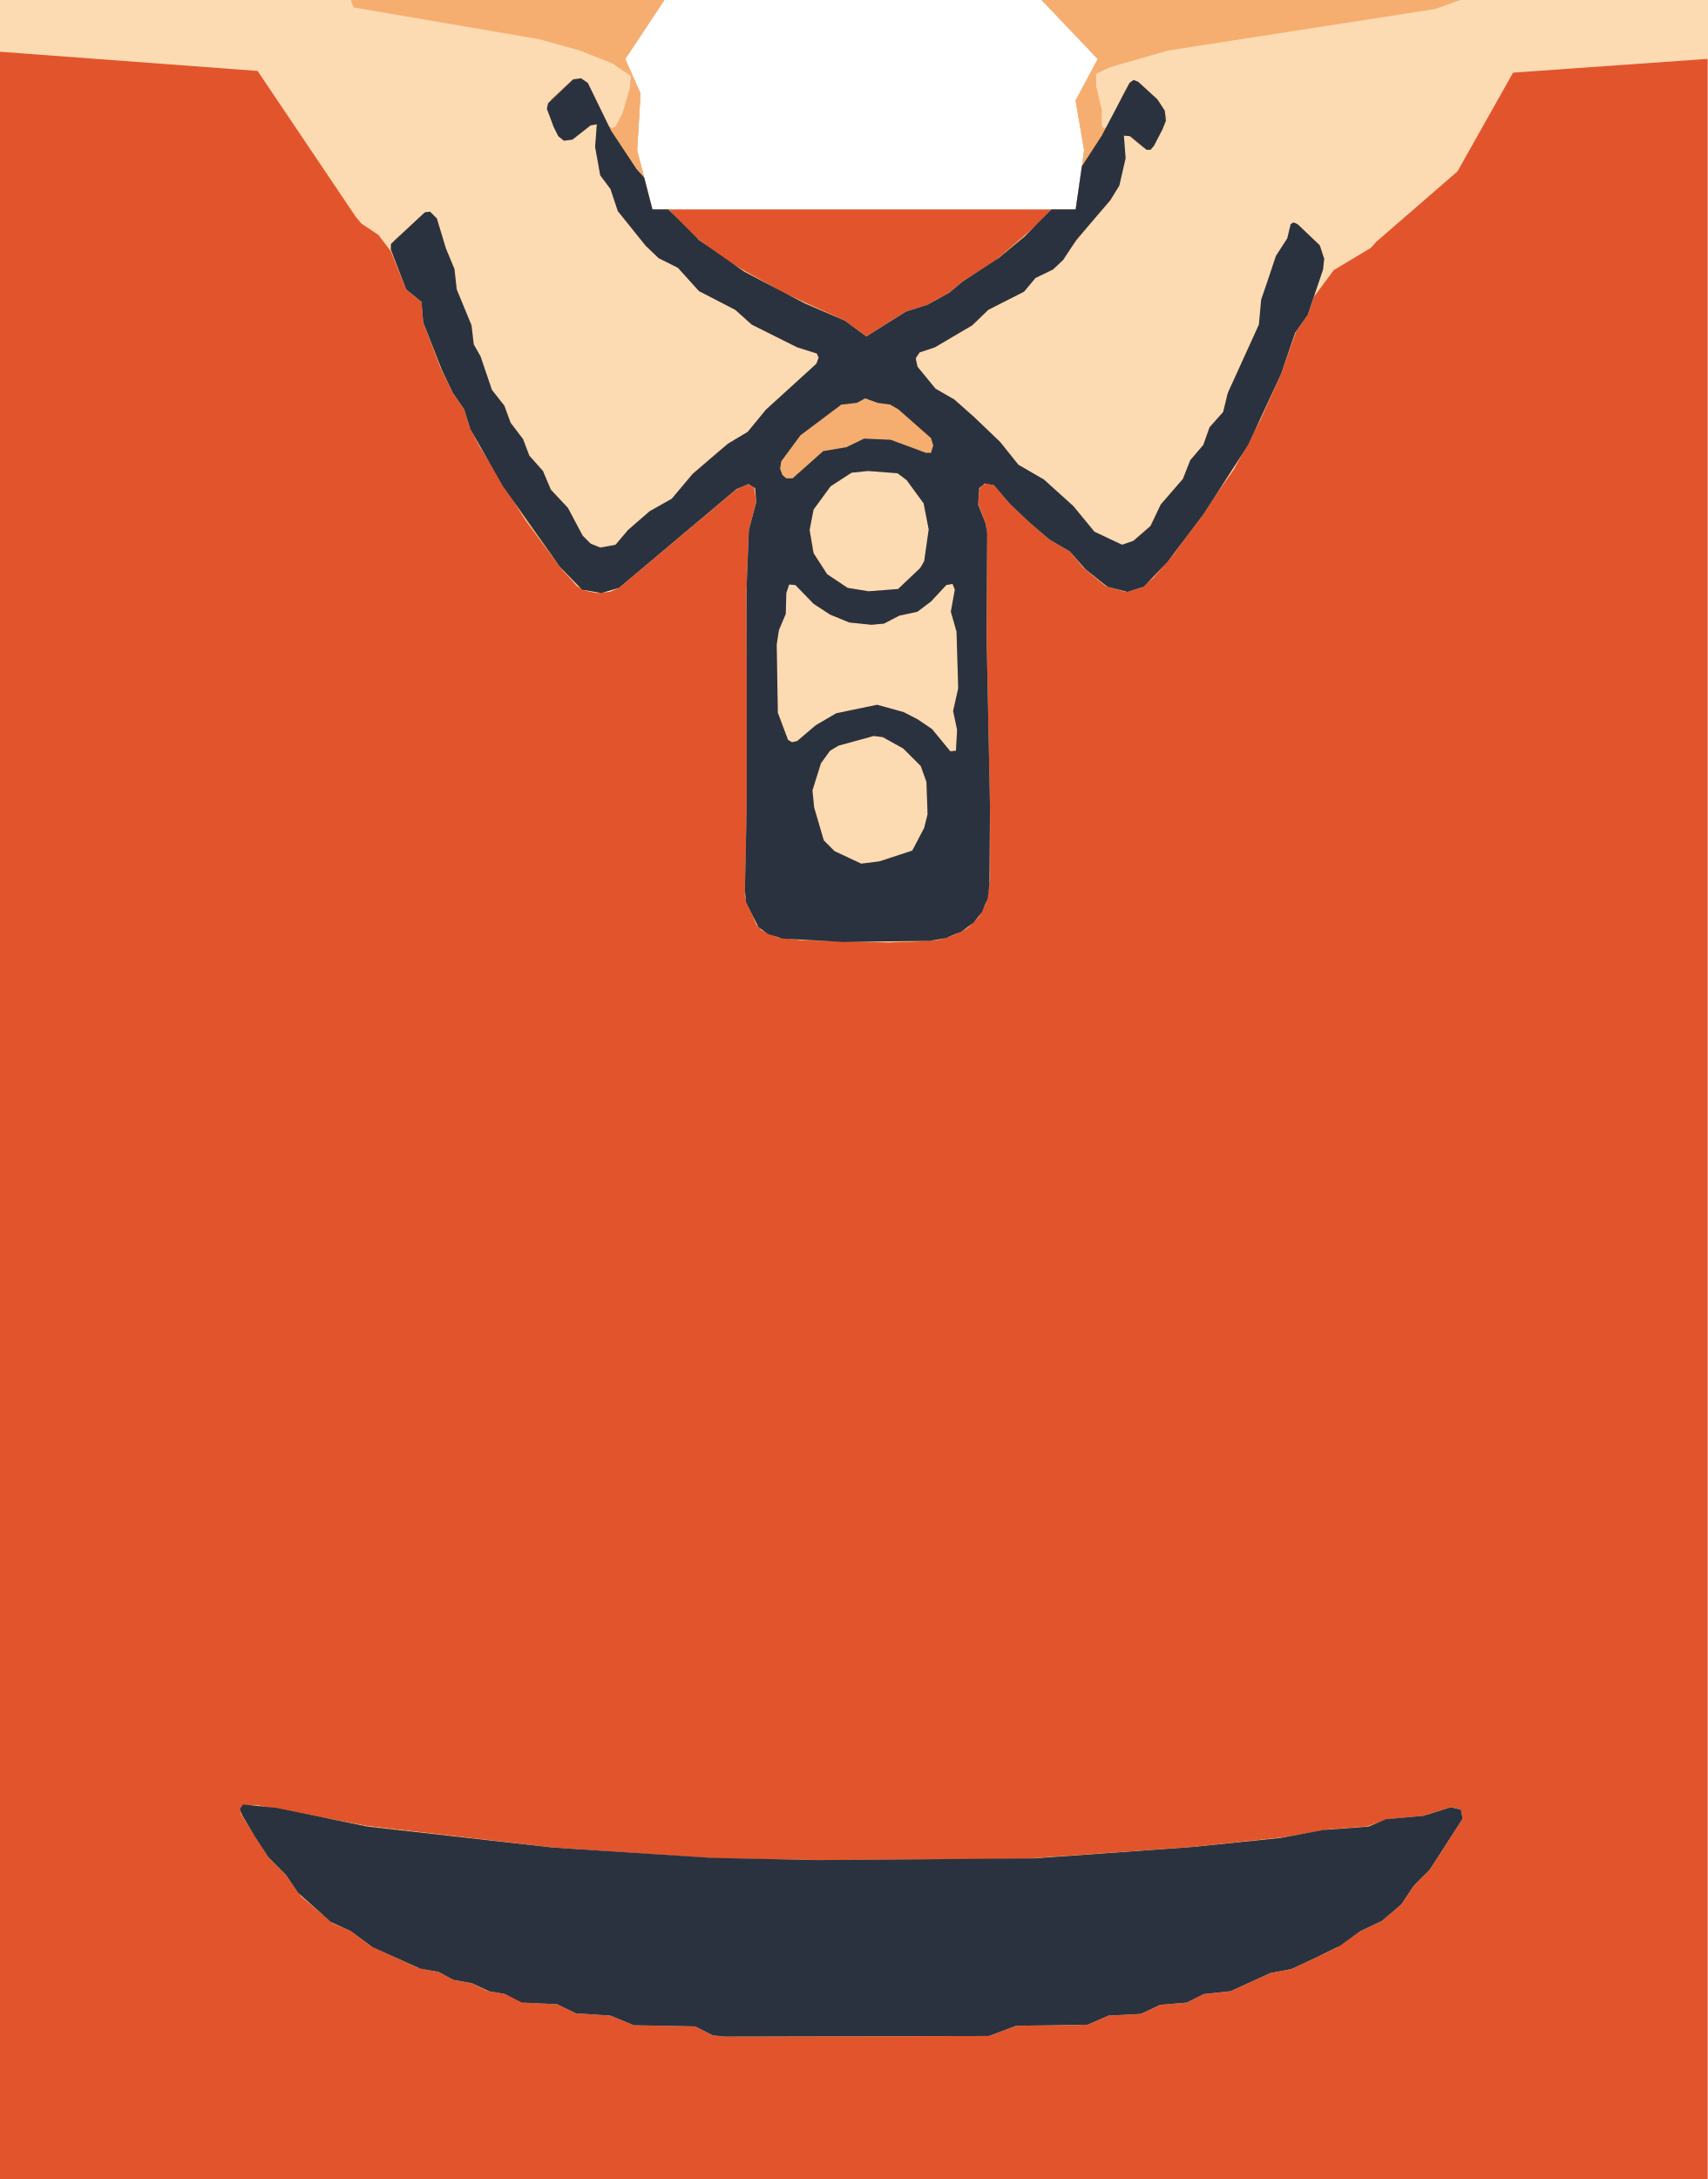
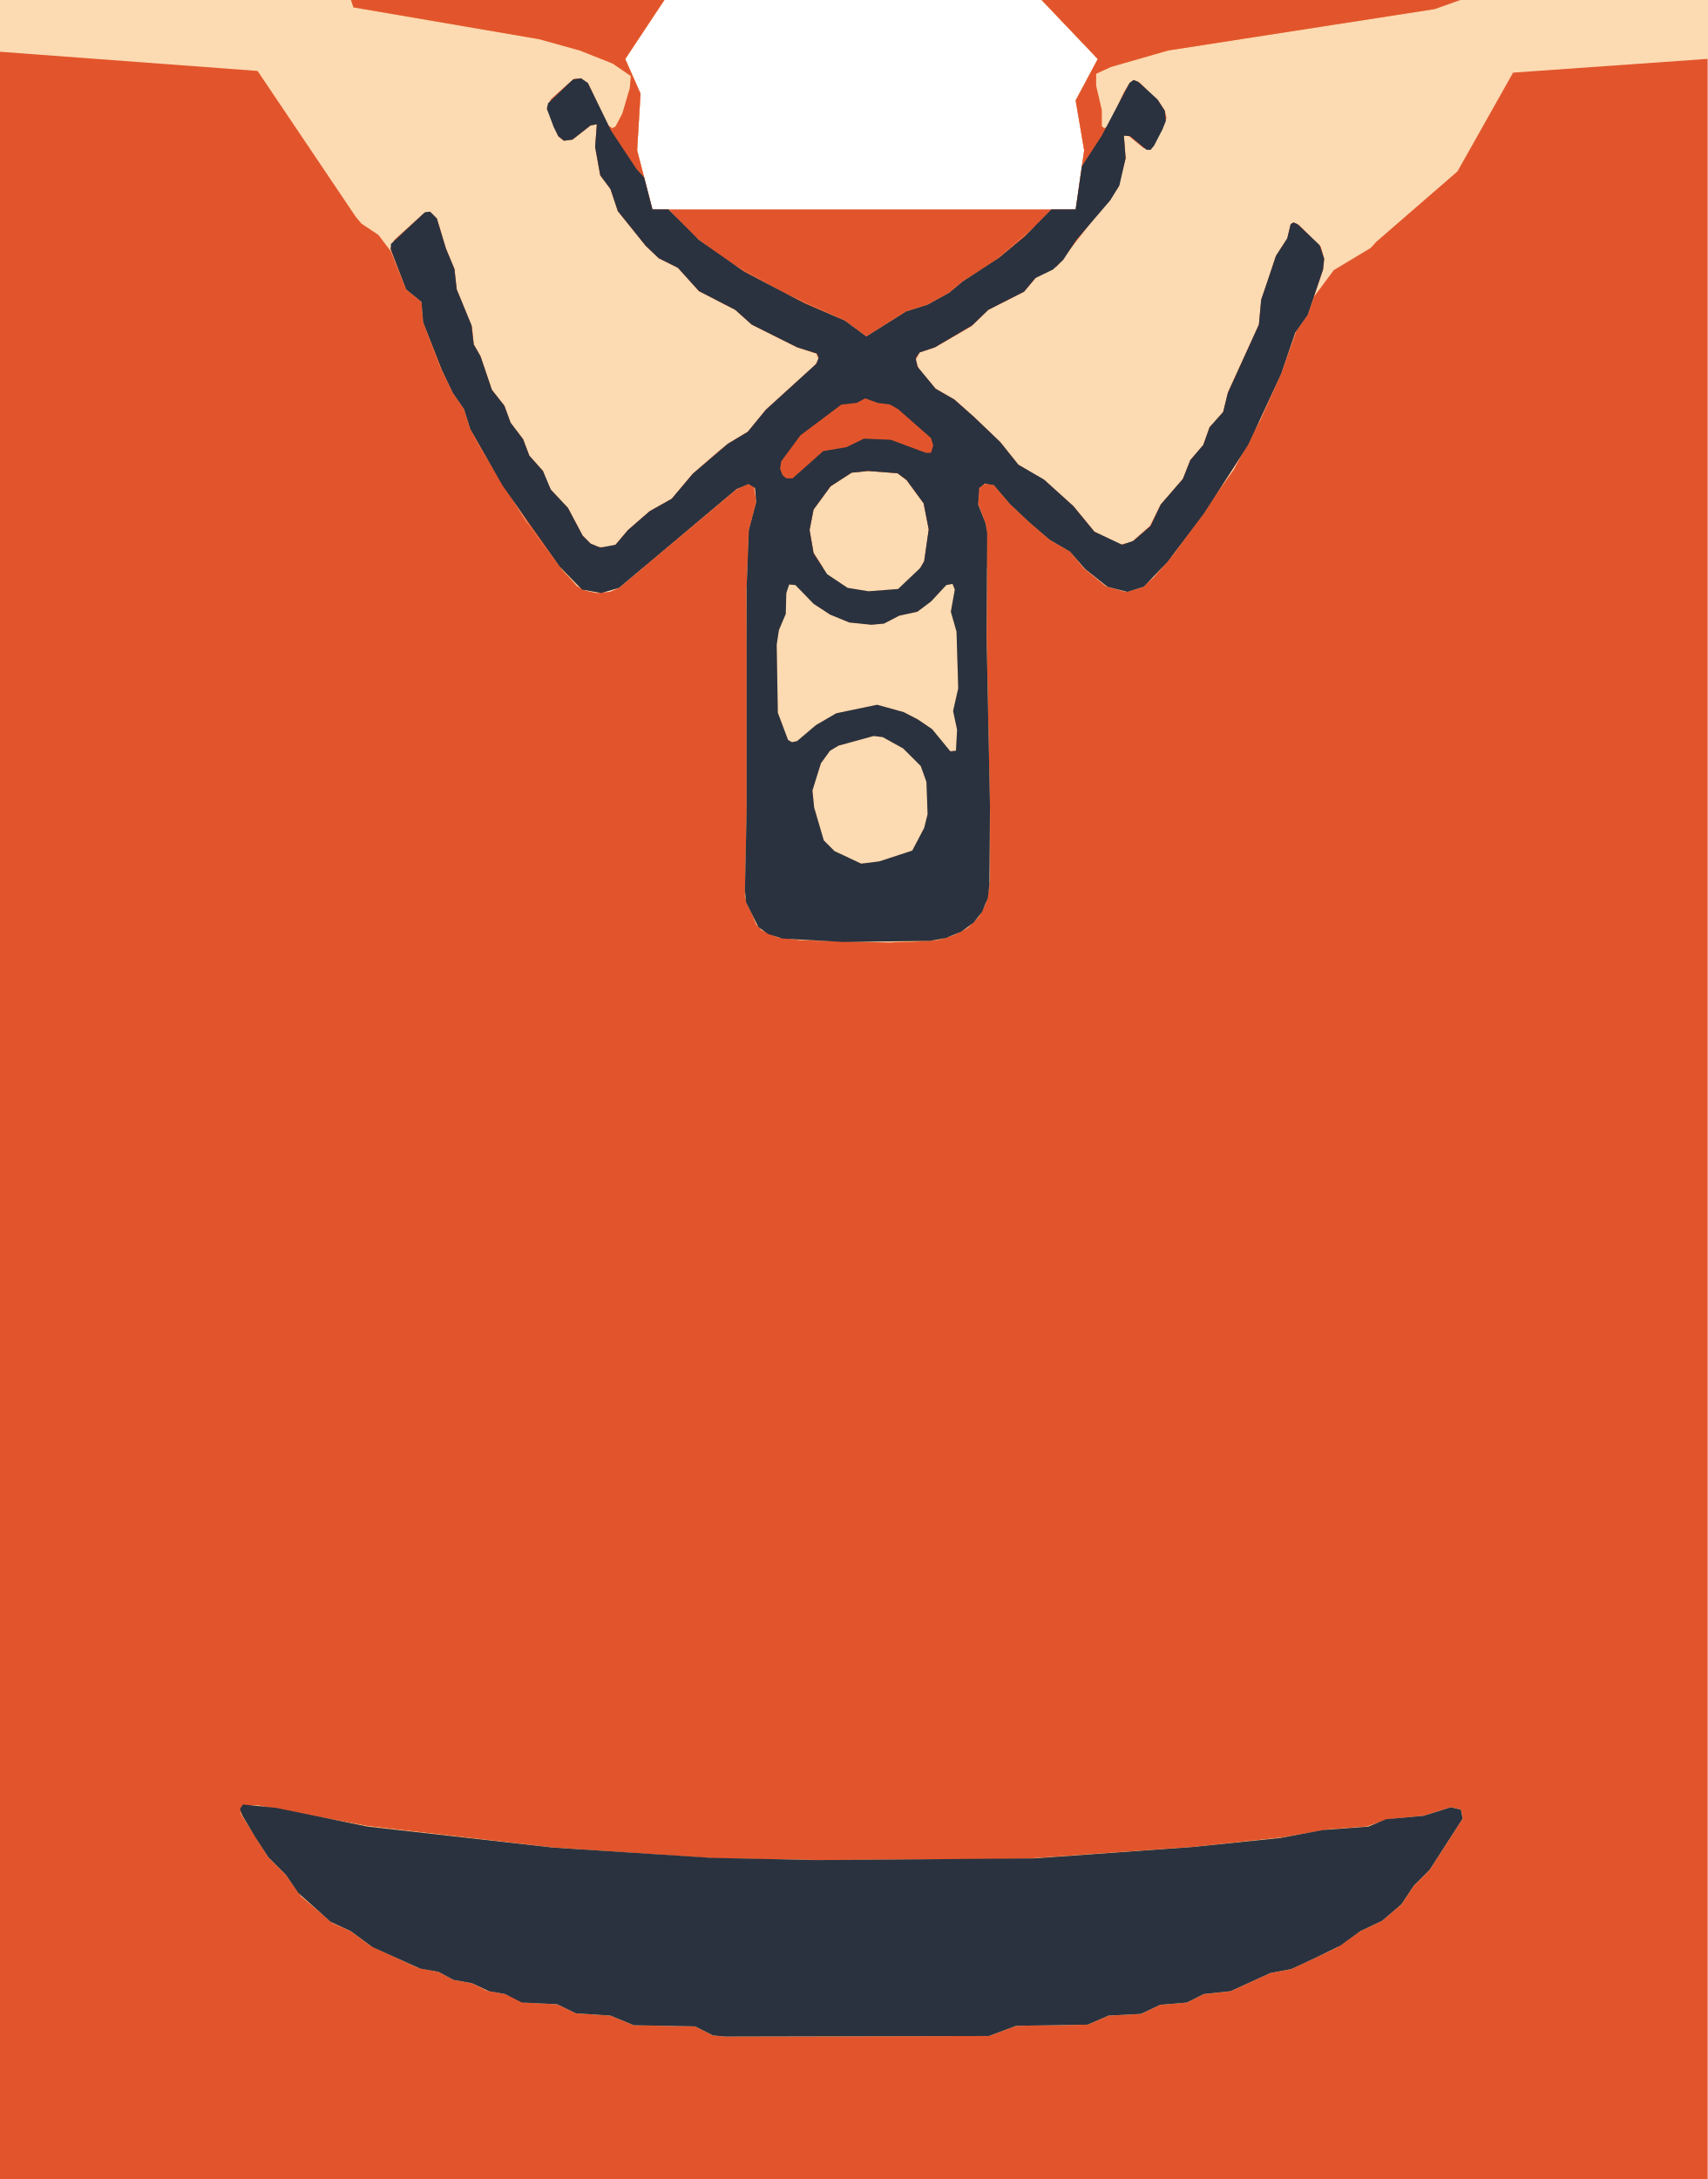
<svg xmlns="http://www.w3.org/2000/svg" viewBox="0 0 301 384" width="301" height="384" preserveAspectRatio="none">
  <defs>
+     <clipPath id="nk">
+       <rect width="301" height="100" />
+     </clipPath>
    <clipPath id="n">
      <path clip-rule="evenodd" d="M-5 -5H306V389H-5Z M117.1 -5L117.1 0L110.2 10.4L112.9 16.5L112.3 26.5L115 36.9L189.6 36.9L191.1 26.5L189.6 17.7L193.5 10.4L183.6 0L183.6 -5Z" />
    </clipPath>
  </defs>
  <g clip-path="url(#n)">
    <rect width="301" height="384" fill="#e2552c" />
    <path fill="#fcdab2" fill-rule="evenodd" d="M-115.2 -5l552.5-.8 4.8 6.2-175.4 12.4-9.8 17.4-14.3 12.4-1 1.1-6.5 3.9-3.5 4.7-1.1 3.2-2 2.8-2.7 7.6-3.6 8-4.7 8.8-10.5 14.8-3.7 4.3-2 1.7-2.9 .8-3.5-1-3.9-3.2-2.4-2.9-3.6-2.1-7-6.3-2.5-3.1-1.2-.6-1.3 .4-.6 1.2-.1 1.8 1.4 3.7 .3 2.1-.1 18 .6 30.8 0 11.9-.8 4.4-1.2 2.2-1.9 1.9-2.5 1.3-2.6 .8-8.7 .5-15.5-.4-4.2-.5-2.9-1.3-.9-1-2-4.9 .4-16.4-.1-37.6 .4-10.6 1.3-4.9-.4-2.8-1.3-.4-2 1.1-20.5 17.2-1.6 .7-2.4 .2-1.8-.4-1.6-.8-2.8-3.2-6.2-8.3-8.2-13.2-1.7-3.3-1-3.2-2-2.9-2.1-4.3-3.1-8.1-.3-3.6-2.7-2.2-2.7-6.7-2.2-2.9-3-2-1-1.2-17.3-25.7-161.2-12zM136.4 31.6l6.7-.4 11.6 .2 21.1 1.4 8.5 1.8 1.1 .6 .3 .6-.5 1.2-2.5 2.7-7.2 6.2-5.8 3.7-2.4 2-3.8 2.1-3.8 1.2-7 4.4-3.8-2.8-10.8-4.9-10.3-5.8-6.1-4.7-4.4-4.8 0-1 1.2-.8 2.1 0 2.2 1.7 1.8-2.3 1.1-.7zM42.6 318.4l2.5-.3 19.7 3.7 32.7 3.8 28.4 1.9 18.4 .3 36-.2 29.9-2.1 15.9-1.7 8-1.4 6.7-.5 3.9-1.3 6.2-.6 4.8-1.5 1.8 .4 .3 1.6-5.8 9-2.8 2.8-2.2 3.3-3.4 2.9-3.8 1.8-4 2.8-2 1-6.2 2.9-3.7 .7-7 3.2-4.7 .5-3 1.5-4.7 .4-3.4 1.6-5.7 .3-3.7 1.6-12.6 .2-4.8 1.8-46.5 .1-2.1-.2-3.2-1.6-10.8-.2-4.1-1.7-6.1-.4-3.3-1.6-5.8-.3-3.4-1.5-3.2-.6-2.6-1.3-3.3-.6-2.6-1.4-3.6-.7-8.4-3.9-3.5-2.6-3.2-1.4-5.5-4.7-2.7-3.8-3.1-3.1-4.8-7.6z" />
    <path fill="#f5ae6f" fill-rule="evenodd" d="M60.2 -5l196.9-.6 2.5 4.8-6.7 2.4-47 7.3-10.1 2.9-2.6 1.2 0 2.1 1 4.3 0 2.8 .4 .4 .7-.3 2.8-6 .9-1.5 .8-.7 1.1 .5 3.3 3.2 1.1 1.7 .3 1.3-2.8 5.6-1.2-.3-2.7-2.2-.8 0 .3 4-1.3 5.1-10.8 13.9-3.6 1.9-2.2 2.6-6.3 3.2-3 2.9-6.4 3.7-2.7 .9-.7 1.3 .5 1.5 3 3.6 3.3 1.9 3.5 3.1 4.6 4.4 3.2 4 4.7 2.8 5 4.5 3.7 4.5 4.6 2.3 2-.5 3.2-2.8 1.9-3.8 3.9-4.5 1.3-3.3 2.3-2.7 1.1-3.1 2.4-2.7 .9-3.6 5.4-11.8 .4-4.3 1.3-3.9 1.3-3.9 2-3.1 .6-2.5 .5-.3 1 .5 3.8 3.8 .6 2.1-.2 1.9-2.7 8-2.2 3.1-2.5 7.3-5.8 12.5-7.8 12.1-6.4 8.5-4.2 4.4-2.9 .9-3.5-.9-3.9-3.1-2.7-3.1-3.6-2.1-3.6-3.1-3.4-3.2-2.8-3.3-1.6-.3-.9 .8-.3 2.9 1.3 3.3 .3 1.7-.1 18.4 .6 30.1-.1 13.9-.6 2.8-1.3 2.5-1.9 1.9-2.5 1.3-3 .9-4.5 .3-19.3-.3-4.5-.6-3.1-1.7-2.2-4.4-.2-2.1 .3-14 0-39.4 .4-10.1 1.3-4.9-.2-2.5-1.2-.7-2.1 .9-20.7 17.4-3.6 .9-3.2-.8-3-3-6-8.1-8.8-14-1.7-3.3-1-3.2-2-2.9-2.1-4.3-3.1-8.1-.3-3.6-2.7-2.2-2.8-7.2 .7-1.5 5.2-4.7 1.1-.3 1.2 1.2 1.6 5.3 1.5 3.6 .4 3.6 2.7 6.6 .3 3.1 1.2 2.1 2 5.9 2.2 2.8 1.1 3 2.2 2.9 1.1 2.9 2.4 2.7 1.2 3.1 3.2 3.4 2.6 4.9 1.4 1.4 1.3 .6 1.7 .1 1.4-.5 2.2-2.6 3.8-3.3 3.9-2.2 3.7-4.4 4.6-4 1.6-1.3 3.5-2.1 3.2-3.9 8.7-7.9 .6-1-.4-1-3.4-1.1-8-4-2.9-2.6-6.4-3.3-3.7-4.1-3.4-1.7-2.3-2.2-4.9-6.1-1.3-3.9-1.8-2.4-.9-5 .3-4-1.1 .2-3.2 2.5-1.5 .2-1-.8-2-5 .7-1.5 3-2.7 1.1-.9 1.2-.1 1.3 1 3.5 7.3 .7 .5 .6-.3 1.2-2.3 1.3-4.4 .2-2.2-3.2-2.2-5.8-2.3-7.2-2-32.7-5.6zM136.4 31.6l6.7-.4 11.6 .2 21.1 1.4 8.5 1.8 1.1 .6 .3 .6-.5 1.2-2.5 2.7-7.2 6.2-5.8 3.7-2.4 2-3.8 2.1-3.8 1.2-7 4.4-3.8-2.8-10.8-4.9-10.3-5.8-6.1-4.7-4.4-4.8 0-1 1.2-.8 2.1 0 2.2 1.7 1.8-2.3 1.1-.7zM150.1 83.3l2.9-.3 5.2 .4 1.6 1.2 3 4.1 .9 4.6-.8 5.6-.7 1.2-3.9 3.7-5.2 .4-3.7-.6-3.6-2.4-2.4-3.8-.7-4 .7-3.6 3-4.1zM139.1 103l1.1 .1 3.2 3.3 2.9 1.9 3.4 1.4 3.9 .4 2.2-.2 2.7-1.4 3.2-.7 2.4-1.8 2.7-2.9 1.1-.2 .4 1-.7 3.9 1 3.5 .3 10-.9 4 .7 3.3-.2 3.7-1 .1-3.2-3.9-2.5-1.7-2.5-1.3-4.7-1.3-7.2 1.5-3.6 2.1-3.3 2.8-.9 .2-.7-.4-1.8-4.8-.2-12 .3-2.2 1.2-3.2 .2-4.1zM154 129.7l1.6 .2 3.6 2 3.1 3.1 1 2.8 .2 5.7-.6 2.4-2.1 4-5.8 1.9-3.2 .4-4.7-2.2-1.9-1.9-1.7-5.8-.3-3 1.5-4.8 1.6-2.2 1.5-.9zM42.6 318.4l2.5-.3 19.7 3.7 32.7 3.8 28.4 1.9 18.4 .3 36-.2 29.9-2.1 15.9-1.7 8-1.4 6.7-.5 3.9-1.3 6.2-.6 4.8-1.5 1.8 .4 .3 1.6-5.8 9-2.8 2.8-2.2 3.3-3.4 2.9-3.8 1.8-4 2.8-2 1-6.2 2.9-3.7 .7-7 3.2-4.7 .5-3 1.5-4.7 .4-3.4 1.6-5.7 .3-3.7 1.6-12.6 .2-4.8 1.8-46.5 .1-2.1-.2-3.2-1.6-10.8-.2-4.1-1.7-6.1-.4-3.3-1.6-5.8-.3-3.4-1.5-3.2-.6-2.6-1.3-3.3-.6-2.6-1.4-3.6-.7-8.4-3.9-3.5-2.6-3.2-1.4-5.5-4.7-2.7-3.8-3.1-3.1-4.8-7.6z" />
+     <path fill="#e2552c" fill-rule="evenodd" d="M60.2 -5l196.9-.6 2.5 4.8-6.7 2.4-47 7.3-10.1 2.9-2.6 1.2 0 2.1 1 4.3 0 2.8 .4 .4 .7-.3 2.8-6 .9-1.5 .8-.7 1.1 .5 3.3 3.2 1.1 1.7 .3 1.3-2.8 5.6-1.2-.3-2.7-2.2-.8 0 .3 4-1.3 5.1-10.8 13.9-3.6 1.9-2.2 2.6-6.3 3.2-3 2.9-6.4 3.7-2.7 .9-.7 1.3 .5 1.5 3 3.6 3.3 1.9 3.5 3.1 4.6 4.4 3.2 4 4.7 2.8 5 4.5 3.7 4.5 4.6 2.3 2-.5 3.2-2.8 1.9-3.8 3.9-4.5 1.3-3.3 2.3-2.7 1.1-3.1 2.4-2.7 .9-3.6 5.4-11.8 .4-4.3 1.3-3.9 1.3-3.9 2-3.1 .6-2.5 .5-.3 1 .5 3.8 3.8 .6 2.1-.2 1.9-2.7 8-2.2 3.1-2.5 7.3-5.8 12.5-7.8 12.1-6.4 8.5-4.2 4.4-2.9 .9-3.5-.9-3.9-3.1-2.7-3.1-3.6-2.1-3.6-3.1-3.4-3.2-2.8-3.3-1.6-.3-.9 .8-.3 2.9 1.3 3.3 .3 1.7-.1 18.4 .6 30.1-.1 13.9-.6 2.8-1.3 2.5-1.9 1.9-2.5 1.3-3 .9-4.5 .3-19.3-.3-4.5-.6-3.1-1.7-2.2-4.4-.2-2.1 .3-14 0-39.4 .4-10.1 1.3-4.9-.2-2.5-1.2-.7-2.1 .9-20.7 17.4-3.6 .9-3.2-.8-3-3-6-8.1-8.8-14-1.7-3.3-1-3.2-2-2.9-2.1-4.3-3.1-8.1-.3-3.6-2.7-2.2-2.8-7.2 .7-1.5 5.2-4.7 1.1-.3 1.2 1.2 1.6 5.3 1.5 3.6 .4 3.6 2.7 6.6 .3 3.1 1.2 2.1 2 5.9 2.2 2.8 1.1 3 2.2 2.9 1.1 2.9 2.4 2.7 1.2 3.1 3.2 3.4 2.6 4.9 1.4 1.4 1.3 .6 1.7 .1 1.4-.5 2.2-2.6 3.8-3.3 3.9-2.2 3.7-4.4 4.6-4 1.6-1.3 3.5-2.1 3.2-3.9 8.7-7.9 .6-1-.4-1-3.4-1.1-8-4-2.9-2.6-6.4-3.3-3.7-4.1-3.4-1.7-2.3-2.2-4.9-6.1-1.3-3.9-1.8-2.4-.9-5 .3-4-1.1 .2-3.2 2.5-1.5 .2-1-.8-2-5 .7-1.5 3-2.7 1.1-.9 1.2-.1 1.3 1 3.5 7.3 .7 .5 .6-.3 1.2-2.3 1.3-4.4 .2-2.2-3.2-2.2-5.8-2.3-7.2-2-32.7-5.6zM136.4 31.6l6.7-.4 11.6 .2 21.1 1.4 8.5 1.8 1.1 .6 .3 .6-.5 1.2-2.5 2.7-7.2 6.2-5.8 3.7-2.4 2-3.8 2.1-3.8 1.2-7 4.4-3.8-2.8-10.8-4.9-10.3-5.8-6.1-4.7-4.4-4.8 0-1 1.2-.8 2.1 0 2.2 1.7 1.8-2.3 1.1-.7zM150.1 83.3l2.9-.3 5.2 .4 1.6 1.2 3 4.1 .9 4.6-.8 5.6-.7 1.2-3.9 3.7-5.2 .4-3.7-.6-3.6-2.4-2.4-3.8-.7-4 .7-3.6 3-4.1zM139.1 103l1.1 .1 3.2 3.3 2.9 1.9 3.4 1.4 3.9 .4 2.2-.2 2.7-1.4 3.2-.7 2.4-1.8 2.7-2.9 1.1-.2 .4 1-.7 3.9 1 3.5 .3 10-.9 4 .7 3.3-.2 3.7-1 .1-3.2-3.9-2.5-1.7-2.5-1.3-4.7-1.3-7.2 1.5-3.6 2.1-3.3 2.8-.9 .2-.7-.4-1.8-4.8-.2-12 .3-2.2 1.2-3.2 .2-4.1zM154 129.7l1.6 .2 3.6 2 3.1 3.1 1 2.8 .2 5.7-.6 2.4-2.1 4-5.8 1.9-3.2 .4-4.7-2.2-1.9-1.9-1.7-5.8-.3-3 1.5-4.8 1.6-2.2 1.5-.9zM42.6 318.4l2.5-.3 19.7 3.7 32.7 3.8 28.4 1.9 18.4 .3 36-.2 29.9-2.1 15.9-1.7 8-1.4 6.7-.5 3.9-1.3 6.2-.6 4.8-1.5 1.8 .4 .3 1.6-5.8 9-2.8 2.8-2.2 3.3-3.4 2.9-3.8 1.8-4 2.8-2 1-6.2 2.9-3.7 .7-7 3.2-4.7 .5-3 1.5-4.7 .4-3.4 1.6-5.7 .3-3.7 1.6-12.6 .2-4.8 1.8-46.5 .1-2.1-.2-3.2-1.6-10.8-.2-4.1-1.7-6.1-.4-3.3-1.6-5.8-.3-3.4-1.5-3.2-.6-2.6-1.3-3.3-.6-2.6-1.4-3.6-.7-8.4-3.9-3.5-2.6-3.2-1.4-5.5-4.7-2.7-3.8-3.1-3.1-4.8-7.6z" clip-path="url(#nk)" />
    <path fill="#2a323f" fill-rule="evenodd" d="M101 14l1.4-.2 1.2 .8 4.1 8.4 4.5 6.8 2.8 3.1 2.4 3.6 5.8 5.8 8 5.6 10.7 5.6 7 3 3.8 2.8 7-4.4 3.8-1.2 3.8-2.1 2.4-2 6.3-4.1 4.6-3.8 5.7-5.8 2-2.9 5.9-9.1 4.9-9.3 .7-.5 .8 .3 3.4 3.1 1.3 2 .2 1.8-.6 1.5-1.5 2.9-.6 .7-.7 0-2.9-2.4-1.1-.1 .3 4-1.1 4.8-1.6 2.6-6 7-2.3 3.5-1.8 1.7-3.1 1.5-2 2.4-6.3 3.2-2.8 2.7-6.6 3.9-2.7 .9-.7 1 .3 1.5 3.2 3.9 3.3 1.9 3.5 3.1 4.6 4.4 3.2 4 4.5 2.6 5.2 4.7 3.7 4.5 4.9 2.3 2-.7 3-2.6 1.8-3.8 3.9-4.5 1.3-3.3 2.3-2.7 1.1-3.1 2.4-2.7 .8-3.3 5.5-12.1 .4-4.4 1.3-3.8 1.3-3.9 2-3.1 .6-2.5 .5-.3 .7 .3 3.9 3.7 .8 2.4-.2 1.9-2.7 8-2.2 3.1-2.5 7.3-5.8 12.5-7.8 12.1-6.4 8.5-4.2 4.4-2.9 .9-3.5-.9-3.9-3.1-2.7-3.1-3.6-2.1-3.6-3.1-3.4-3.2-2.8-3.3-1.6-.3-1 .8-.2 2.9 1.3 3.3 .3 1.7-.1 18.4 .6 29.8-.1 13.8-.3 2.4-1 2.4-1.5 1.9-2.2 1.6-2.7 1.1-2.8 .5-15.2 .2-10.8-.6-2.5-.8-1.7-1.2-2.2-4.4-.2-2.1 .3-14 0-39.4 .4-10.1 1.3-4.9-.2-2.5-1.2-.7-2.1 .9-20.7 17.4-3.1 .9-3.4-.6-3.9-4-10.1-14.3-5.7-10-1.1-3.5-2-2.9-1.9-4-3.3-8.4-.3-3.6-2.7-2.2-2.7-7 0-1 6-5.6 .9-.1 1.2 1.2 1.6 5.3 1.5 3.6 .4 3.6 2.6 6.3 .4 3.4 1.2 2.1 2 5.9 2.2 2.8 1.1 3 2.2 2.9 1.1 2.9 2.4 2.7 1.4 3.3 3 3.2 2.6 4.9 1.4 1.4 1.7 .7 2.7-.5 2.2-2.6 3.8-3.3 3.9-2.2 3.7-4.4 6.2-5.3 3.5-2.1 3.2-3.9 8.9-8.1 .4-1.1-.3-.7-3.5-1.1-8-4-2.9-2.6-6.4-3.3-3.7-4.1-3.4-1.7-2.3-2.2-4.9-6.1-1.3-3.9-1.8-2.4-.9-5 .3-4-1.1 .2-3.2 2.5-1.5 .2-1-.8-.8-1.6-1.2-3.2 .2-1zM152.5 70.2l2.2 .8 2.2 .3 1.4 .8 5.8 5.1 .4 1.3-.4 1.3-.9 0-6.2-2.3-4.7-.2-3.1 1.5-4.1 .7-5.4 4.8-1.1 0-.7-.6-.4-1.1 .2-1.3 3.4-4.6 7.2-5.4 2.7-.3zM150.1 83.3l2.9-.3 5.2 .4 1.6 1.2 3 4.1 .9 4.6-.8 5.6-.7 1.2-3.9 3.7-5.2 .4-3.7-.6-3.6-2.4-2.4-3.7-.7-4.1 .7-3.6 3-4.1zM139.1 103l1.1 .1 3.2 3.3 2.9 1.9 3.4 1.4 3.9 .4 2.2-.2 2.7-1.4 3.2-.7 2.4-1.8 2.7-2.9 1.1-.2 .4 1-.7 3.9 1 3.5 .3 10-.9 4 .7 3.3-.2 3.7-1 .1-3.2-3.9-2.5-1.7-2.5-1.3-4.7-1.3-7.2 1.5-3.6 2.1-3.3 2.8-.9 .2-.7-.4-1.8-4.8-.2-12 .4-2.6 1.2-2.8 .1-3.7zM154 129.7l1.6 .2 3.6 2 3.1 3.1 1 2.8 .2 5.7-.6 2.4-2.1 4-5.8 1.9-3.2 .4-4.7-2.2-1.9-1.9-1.7-5.8-.3-3 1.5-4.8 1.6-2.2 1.5-.9zM42.8 318l5.9 .6 16.1 3.3 32.7 3.7 27.9 1.8 18.5 .4 38.4-.3 27.9-2 15.5-1.6 7.5-1.4 8-.6 3.1-1.3 6.6-.6 4.8-1.5 1.8 .4 .3 1.6-5.8 9-2.8 2.8-2.2 3.3-3.4 2.9-3.8 1.8-3.6 2.6-4.3 2.1-4.3 2-3.7 .7-7 3.2-4.7 .5-3 1.5-4.7 .4-3.4 1.6-5.7 .3-3.7 1.6-12.6 .2-4.8 1.8-46.5 .1-2.1-.2-3.2-1.6-10.8-.2-4.1-1.7-6.1-.4-3.3-1.6-6.2-.3-3-1.5-2.8-.5-3-1.4-3.3-.6-2.6-1.4-3.3-.6-8.4-3.8-3.8-2.8-3.5-1.6-5.7-5.1-2.2-3.2-3.1-3.1-2.4-3.7-2.2-3.7-.4-1.1z" />
  </g>
</svg>
